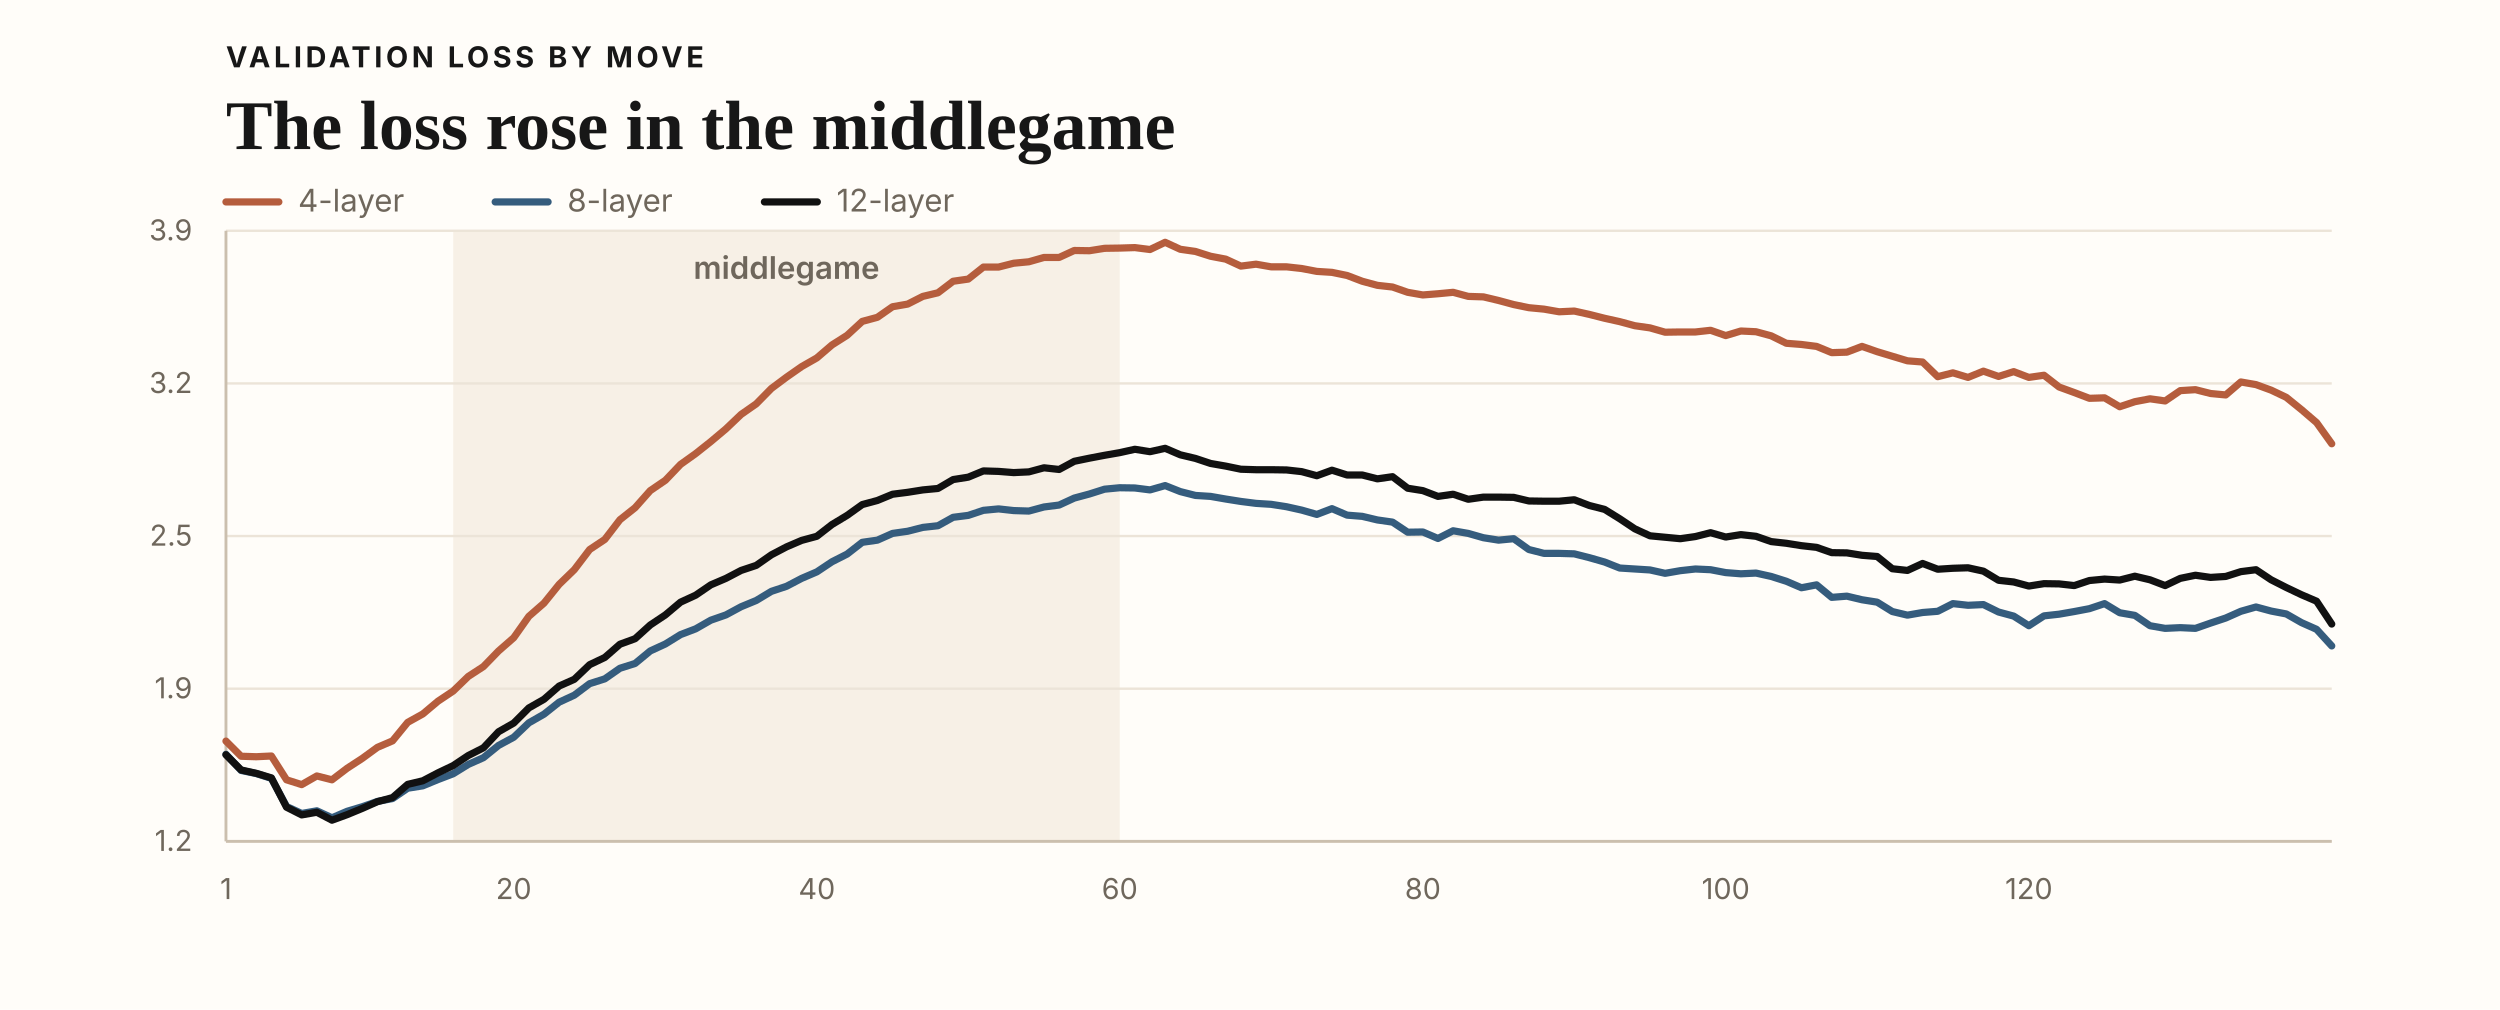
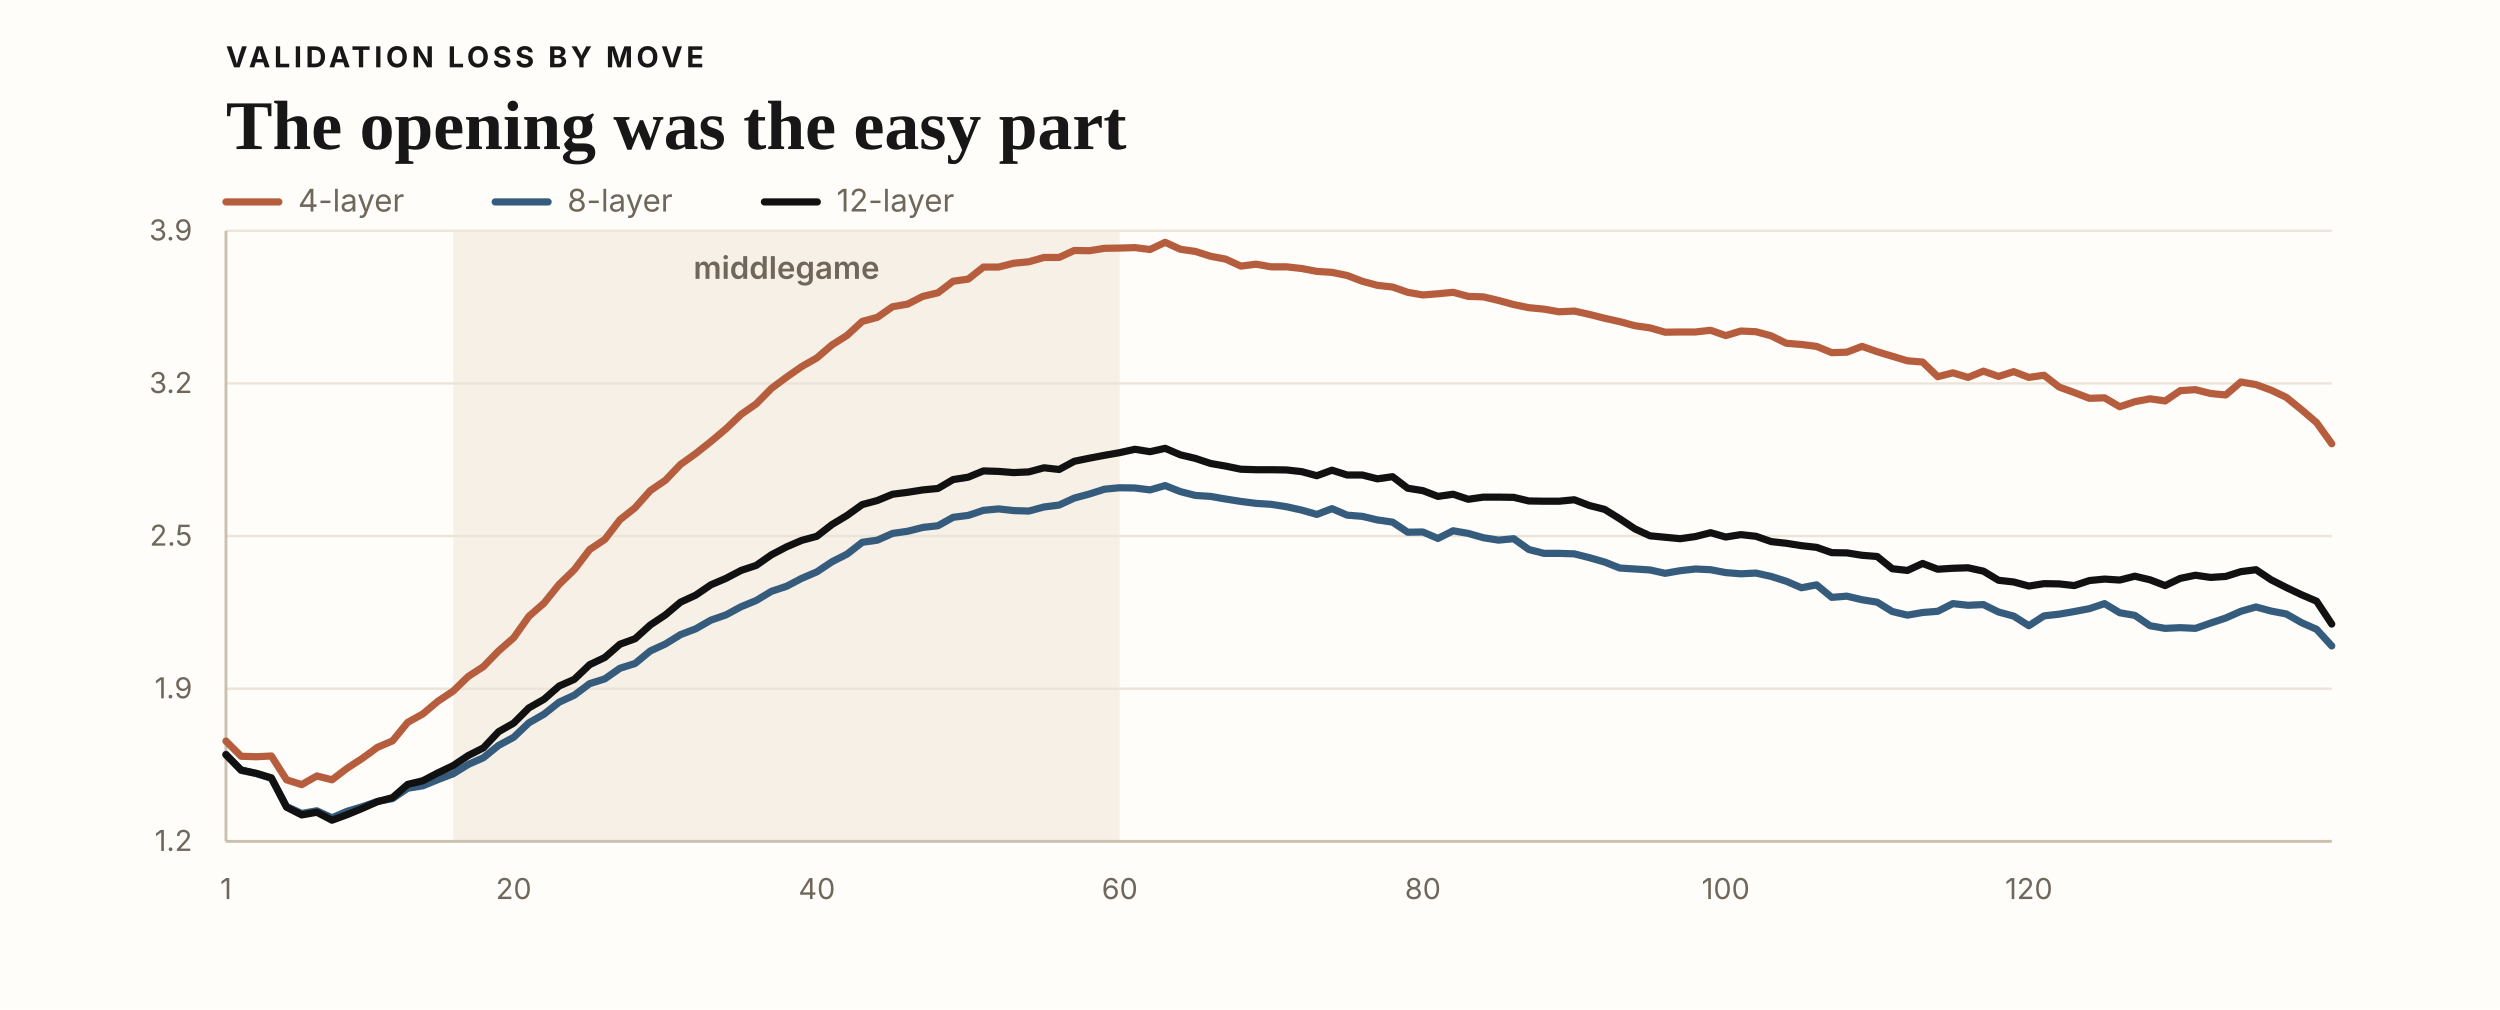
<svg xmlns="http://www.w3.org/2000/svg" width="1040" height="420" viewBox="0 0 1040 420" role="img" aria-labelledby="title desc">
  <style>
  text { fill: #171717; }
  .serif { font-family: Georgia, 'Times New Roman', serif; }
  .sans { font-family: -apple-system, BlinkMacSystemFont, 'Segoe UI', sans-serif; }
  .muted { fill: #6f675c; }
  .grid { stroke: #ece4d8; stroke-width: 1; }
  .axis { stroke: #cbbfae; stroke-width: 1.2; }
</style>
  <rect width="100%" height="100%" fill="#fffdf9" />
  <text x="94" y="28" class="sans" font-size="12" font-weight="700" letter-spacing="1.5" fill="#6d5b45">VALIDATION LOSS BY MOVE</text>
-   <text x="94" y="62" class="serif" font-size="29" font-weight="600">The loss rose in the middlegame</text>
+   <text x="94" y="62" class="serif" font-size="29" font-weight="600">The opening was the easy part</text>
  <rect x="188.53" y="96" width="277.29" height="254" fill="#f7f0e6" />
  <text x="327.18" y="116" class="sans muted" font-size="13" font-weight="600" text-anchor="middle">middlegame</text>
  <line x1="94" y1="350.0" x2="970" y2="350.0" class="grid" />
  <text x="80" y="354.0" text-anchor="end" class="sans muted" font-size="12">1.2</text>
  <line x1="94" y1="286.5" x2="970" y2="286.5" class="grid" />
  <text x="80" y="290.5" text-anchor="end" class="sans muted" font-size="12">1.9</text>
  <line x1="94" y1="223.0" x2="970" y2="223.0" class="grid" />
  <text x="80" y="227.0" text-anchor="end" class="sans muted" font-size="12">2.5</text>
  <line x1="94" y1="159.5" x2="970" y2="159.5" class="grid" />
  <text x="80" y="163.5" text-anchor="end" class="sans muted" font-size="12">3.2</text>
  <line x1="94" y1="96.0" x2="970" y2="96.0" class="grid" />
  <text x="80" y="100.0" text-anchor="end" class="sans muted" font-size="12">3.9</text>
  <text x="94.0" y="374" text-anchor="middle" class="sans muted" font-size="12">1</text>
  <text x="213.7" y="374" text-anchor="middle" class="sans muted" font-size="12">20</text>
  <text x="339.8" y="374" text-anchor="middle" class="sans muted" font-size="12">40</text>
  <text x="465.8" y="374" text-anchor="middle" class="sans muted" font-size="12">60</text>
  <text x="591.9" y="374" text-anchor="middle" class="sans muted" font-size="12">80</text>
  <text x="717.9" y="374" text-anchor="middle" class="sans muted" font-size="12">100</text>
  <text x="844.0" y="374" text-anchor="middle" class="sans muted" font-size="12">120</text>
  <line x1="94" y1="350" x2="970" y2="350" class="axis" />
  <line x1="94" y1="96" x2="94" y2="350" class="axis" />
  <line x1="94" y1="84" x2="116" y2="84" stroke="#b55d3d" stroke-width="3" stroke-linecap="round" />
  <text x="124" y="88" class="sans muted" font-size="13">4-layer</text>
  <line x1="206" y1="84" x2="228" y2="84" stroke="#355c7d" stroke-width="3" stroke-linecap="round" />
  <text x="236" y="88" class="sans muted" font-size="13">8-layer</text>
  <line x1="318" y1="84" x2="340" y2="84" stroke="#111111" stroke-width="3" stroke-linecap="round" />
  <text x="348" y="88" class="sans muted" font-size="13">12-layer</text>
  <polyline fill="none" stroke="#b55d3d" stroke-width="3" stroke-linecap="round" stroke-linejoin="round" points="94.0,308.3 100.3,314.6 106.6,314.8 112.9,314.5 119.2,324.4 125.5,326.4 131.8,322.8 138.1,324.4 144.4,319.6 150.7,315.5 157.0,310.9 163.3,308.2 169.6,300.5 175.9,297.0 182.2,291.7 188.5,287.5 194.8,281.4 201.1,277.3 207.4,270.8 213.7,265.3 220.0,256.4 226.3,250.9 232.6,243.1 238.9,237.0 245.3,228.6 251.6,224.4 257.9,216.2 264.2,211.2 270.5,204.1 276.8,199.8 283.1,193.2 289.4,188.7 295.7,183.7 302.0,178.4 308.3,172.4 314.6,168.0 320.9,161.6 327.2,156.9 333.5,152.5 339.8,148.9 346.1,143.5 352.4,139.5 358.7,133.7 365.0,132.0 371.3,127.6 377.6,126.5 383.9,123.3 390.2,121.8 396.5,117.0 402.8,116.1 409.1,111.1 415.4,111.1 421.7,109.5 428.0,108.9 434.3,107.1 440.6,107.1 446.9,104.2 453.2,104.3 459.5,103.3 465.8,103.2 472.1,103.0 478.4,103.8 484.7,100.8 491.0,103.7 497.3,104.6 503.6,106.6 509.9,107.8 516.2,110.7 522.5,109.9 528.8,111.0 535.2,111.0 541.5,111.7 547.8,112.9 554.1,113.3 560.4,114.6 566.7,117.0 573.0,118.7 579.3,119.4 585.6,121.6 591.9,122.7 598.2,122.2 604.5,121.6 610.8,123.3 617.1,123.5 623.4,125.0 629.7,126.7 636.0,128.0 642.3,128.6 648.6,129.7 654.9,129.4 661.2,130.8 667.5,132.4 673.8,133.8 680.1,135.5 686.4,136.4 692.7,138.2 699.0,138.1 705.3,138.1 711.6,137.4 717.9,139.6 724.2,137.7 730.5,138.0 736.8,139.7 743.1,142.8 749.4,143.3 755.7,144.1 762.0,146.7 768.3,146.5 774.6,144.1 780.9,146.3 787.2,148.2 793.5,150.1 799.8,150.6 806.1,156.7 812.4,155.1 818.7,157.0 825.1,154.4 831.4,156.6 837.7,154.6 844.0,157.0 850.3,156.1 856.6,161.0 862.9,163.3 869.2,165.7 875.5,165.5 881.8,169.2 888.1,167.1 894.4,165.9 900.7,166.8 907.0,162.5 913.3,162.1 919.6,163.7 925.9,164.3 932.2,158.9 938.5,160.0 944.8,162.3 951.1,165.3 957.4,170.4 963.7,175.8 970.0,184.6" />
  <polyline fill="none" stroke="#355c7d" stroke-width="3" stroke-linecap="round" stroke-linejoin="round" points="94.0,313.8 100.3,320.5 106.6,321.8 112.9,323.8 119.2,335.5 125.5,338.4 131.8,337.3 138.1,340.2 144.4,337.5 150.7,335.6 157.0,333.4 163.3,332.2 169.6,327.9 175.9,326.9 182.2,324.3 188.5,321.9 194.8,318.0 201.1,315.2 207.4,310.1 213.7,306.7 220.0,300.7 226.3,297.1 232.6,292.1 238.9,289.2 245.3,284.4 251.6,282.4 257.9,278.0 264.2,276.0 270.5,270.8 276.8,267.9 283.1,264.0 289.4,261.6 295.7,258.0 302.0,255.8 308.3,252.4 314.6,249.8 320.9,246.0 327.2,243.9 333.5,240.6 339.8,237.9 346.1,233.7 352.4,230.5 358.7,225.6 365.0,224.7 371.3,221.9 377.6,221.0 383.9,219.4 390.2,218.7 396.5,215.2 402.8,214.4 409.1,212.3 415.4,211.7 421.7,212.4 428.0,212.6 434.3,210.9 440.6,210.1 446.9,207.2 453.2,205.5 459.5,203.5 465.8,202.9 472.1,203.0 478.4,203.8 484.7,202.0 491.0,204.5 497.3,206.1 503.6,206.5 509.9,207.6 516.2,208.6 522.5,209.4 528.8,209.8 535.2,210.8 541.5,212.2 547.8,214.0 554.1,211.6 560.4,214.3 566.7,214.8 573.0,216.3 579.3,217.2 585.6,221.4 591.9,221.3 598.2,224.0 604.5,220.8 610.8,221.9 617.1,223.7 623.4,224.7 629.7,224.1 636.0,228.6 642.3,230.2 648.6,230.2 654.9,230.4 661.2,232.0 667.5,233.8 673.8,236.3 680.1,236.7 686.4,237.1 692.7,238.5 699.0,237.4 705.3,236.7 711.6,237.0 717.9,238.2 724.2,238.7 730.5,238.4 736.8,239.8 743.1,241.8 749.4,244.5 755.7,243.3 762.0,248.5 768.3,248.0 774.6,249.5 780.9,250.5 787.2,254.4 793.5,255.9 799.8,254.8 806.1,254.3 812.4,251.1 818.7,251.8 825.1,251.5 831.4,254.6 837.7,256.3 844.0,260.3 850.3,256.2 856.6,255.5 862.9,254.4 869.2,253.2 875.5,251.1 881.8,254.9 888.1,256.0 894.4,260.3 900.7,261.4 907.0,261.1 913.3,261.4 919.6,259.2 925.9,257.1 932.2,254.3 938.5,252.5 944.8,254.2 951.1,255.4 957.4,259.0 963.7,261.8 970.0,268.7" />
  <polyline fill="none" stroke="#111111" stroke-width="3" stroke-linecap="round" stroke-linejoin="round" points="94.0,314.0 100.3,320.3 106.6,321.7 112.9,323.6 119.2,335.8 125.5,339.0 131.8,337.9 138.1,341.2 144.4,338.9 150.7,336.3 157.0,333.5 163.3,331.8 169.6,326.3 175.9,324.8 182.2,321.5 188.5,318.5 194.8,314.3 201.1,311.1 207.4,304.4 213.7,300.8 220.0,294.5 226.3,290.9 232.6,285.4 238.9,282.6 245.3,276.5 251.6,273.5 257.9,268.0 264.2,265.7 270.5,260.0 276.8,255.8 283.1,250.5 289.4,247.6 295.7,243.3 302.0,240.6 308.3,237.3 314.6,235.2 320.9,230.8 327.2,227.5 333.5,224.8 339.8,223.1 346.1,218.2 352.4,214.4 358.7,209.9 365.0,208.2 371.3,205.6 377.6,204.8 383.9,203.8 390.2,203.2 396.5,199.5 402.8,198.5 409.1,195.9 415.4,196.1 421.7,196.6 428.0,196.3 434.3,194.6 440.6,195.3 446.9,191.9 453.2,190.6 459.5,189.4 465.8,188.3 472.1,186.9 478.4,187.9 484.7,186.5 491.0,189.2 497.3,190.7 503.6,192.8 509.9,193.9 516.2,195.2 522.5,195.4 528.8,195.4 535.2,195.5 541.5,196.2 547.8,197.9 554.1,195.6 560.4,197.6 566.7,197.6 573.0,199.2 579.3,198.3 585.6,203.1 591.9,204.1 598.2,206.5 604.5,205.6 610.8,207.7 617.1,206.8 623.4,206.8 629.7,206.9 636.0,208.4 642.3,208.5 648.6,208.5 654.9,207.9 661.2,210.3 667.5,211.9 673.8,215.8 680.1,220.0 686.4,222.9 692.7,223.5 699.0,224.1 705.3,223.2 711.6,221.6 717.9,223.4 724.2,222.4 730.5,223.1 736.8,225.3 743.1,226.0 749.4,227.0 755.7,227.7 762.0,229.9 768.3,230.0 774.6,231.0 780.9,231.5 787.2,236.6 793.5,237.3 799.8,234.4 806.1,236.8 812.4,236.4 818.7,236.2 825.1,237.6 831.4,241.4 837.7,242.1 844.0,243.8 850.3,242.8 856.6,242.9 862.9,243.6 869.2,241.5 875.5,240.9 881.8,241.3 888.1,239.7 894.4,241.2 900.7,243.6 907.0,240.6 913.3,239.3 919.6,240.2 925.9,239.8 932.2,237.8 938.5,237.0 944.8,241.2 951.1,244.4 957.4,247.4 963.7,250.1 970.0,259.6" />
</svg>
